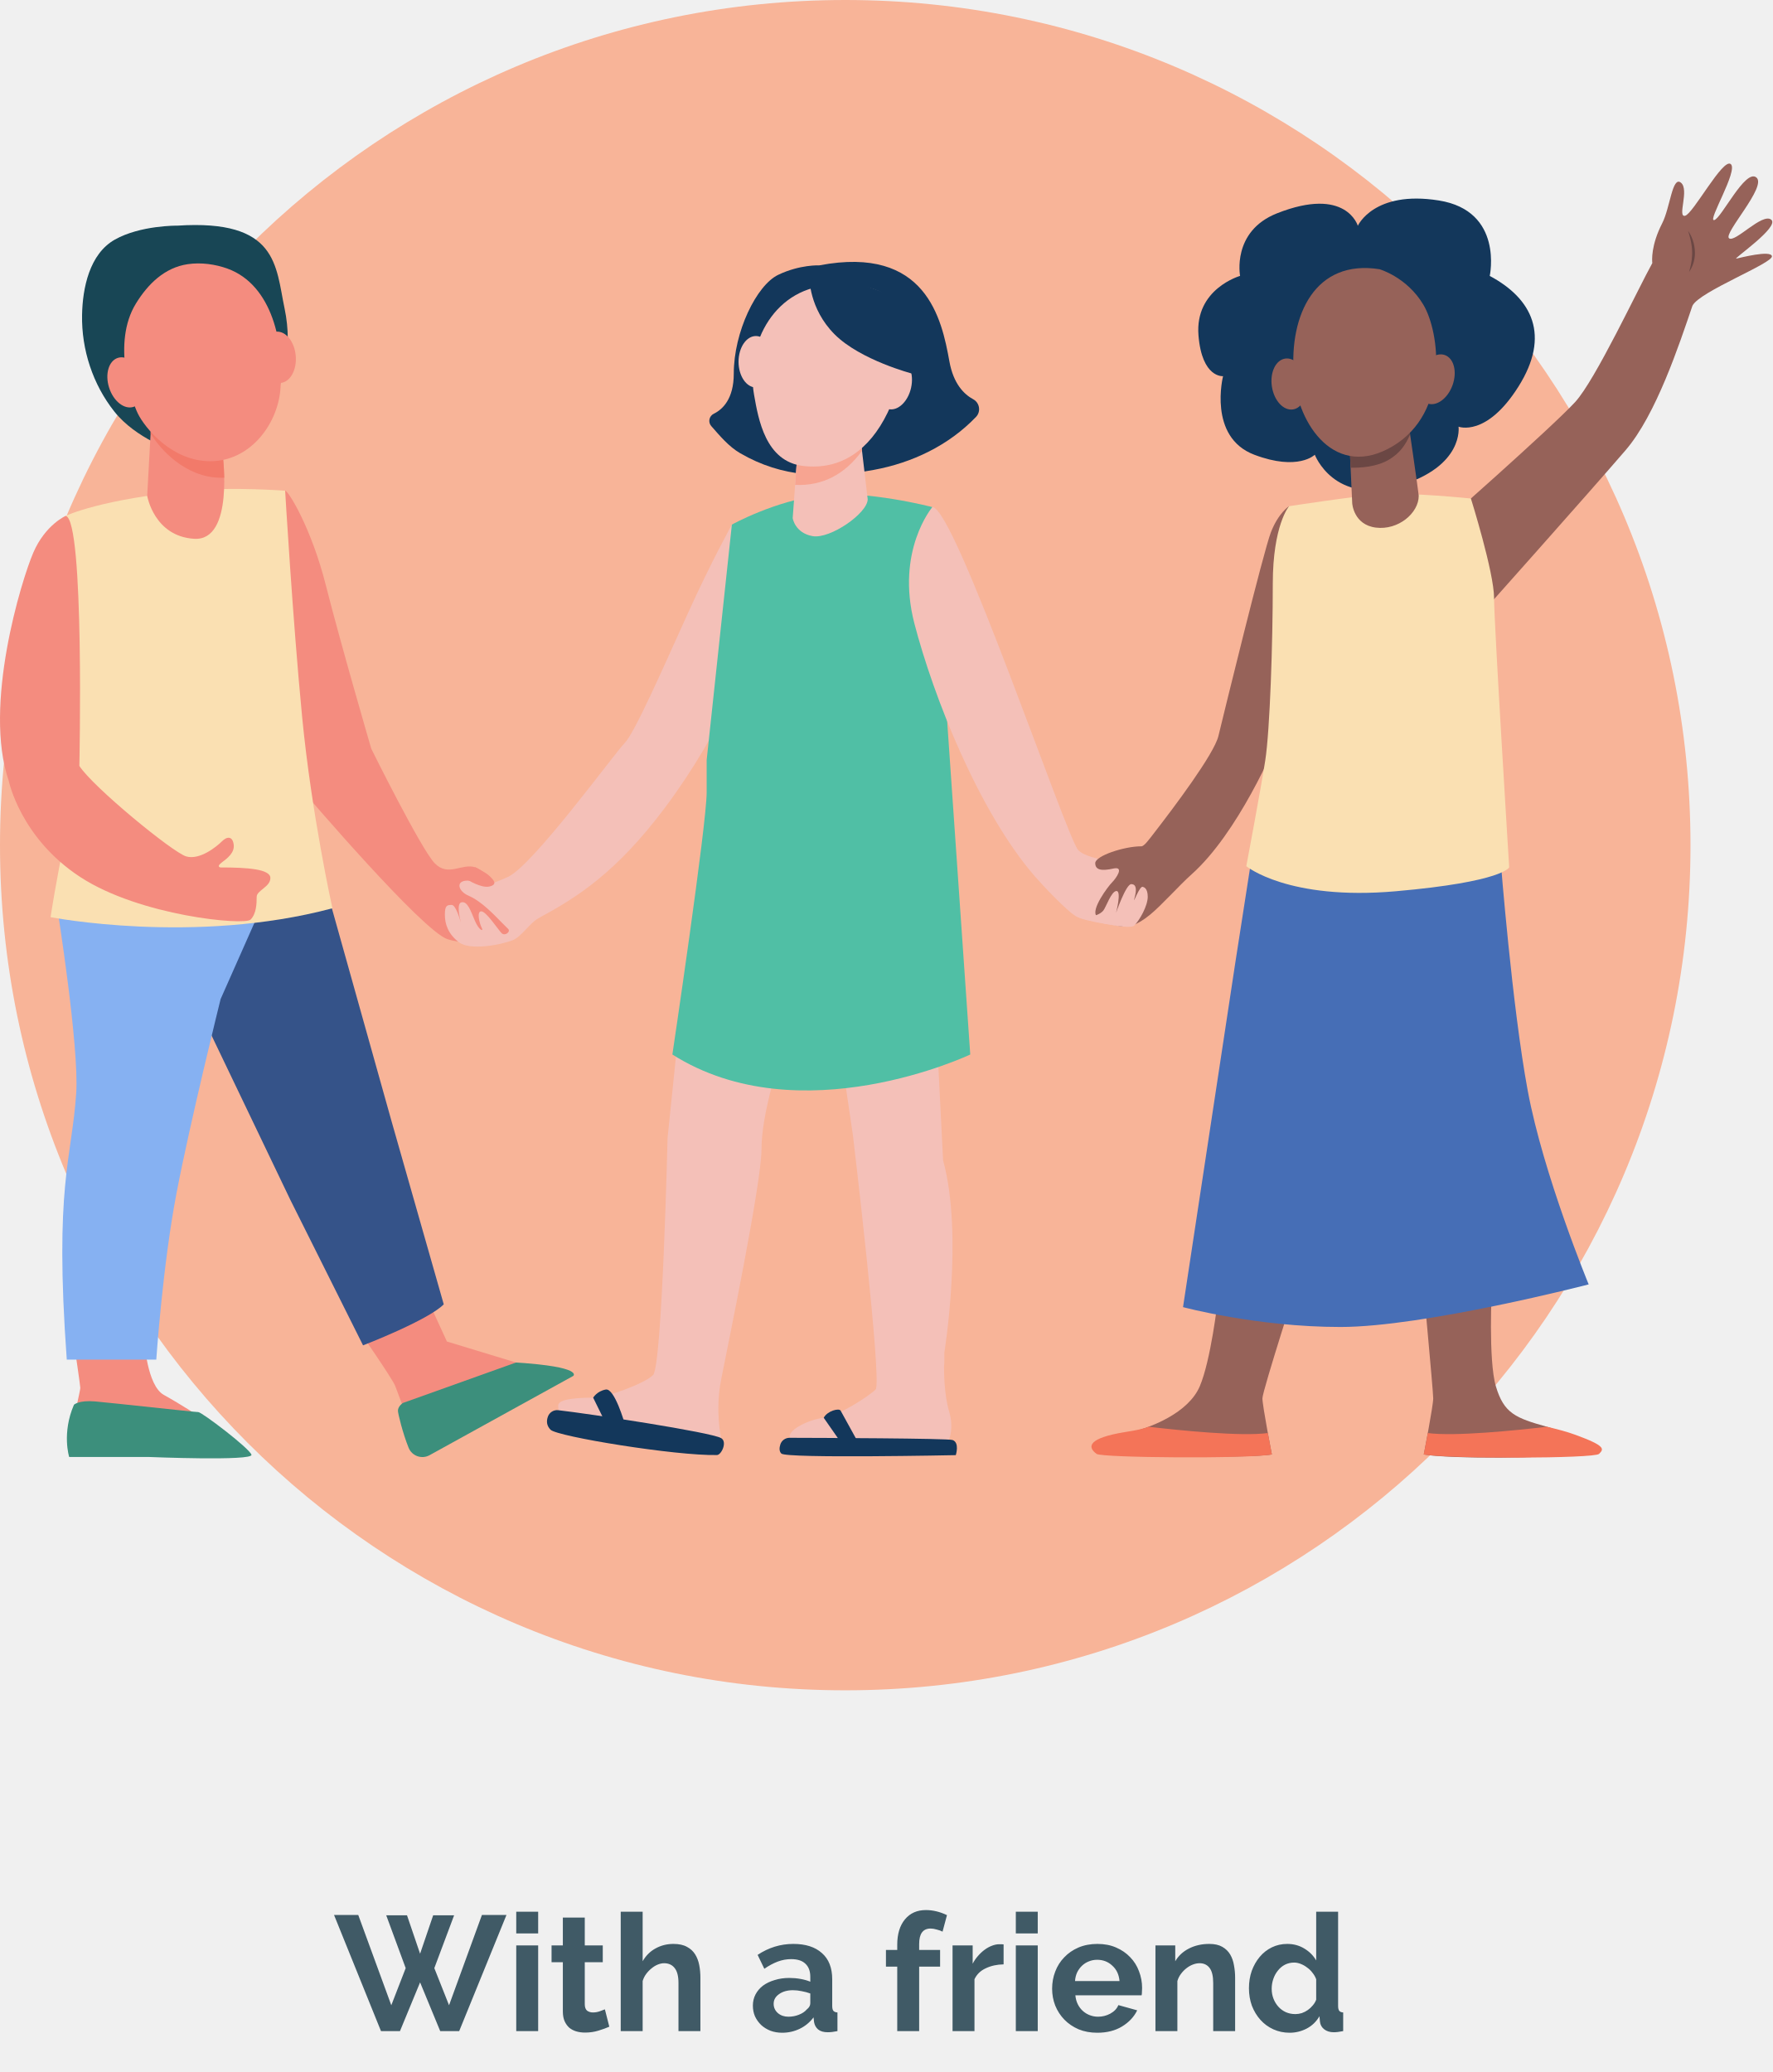
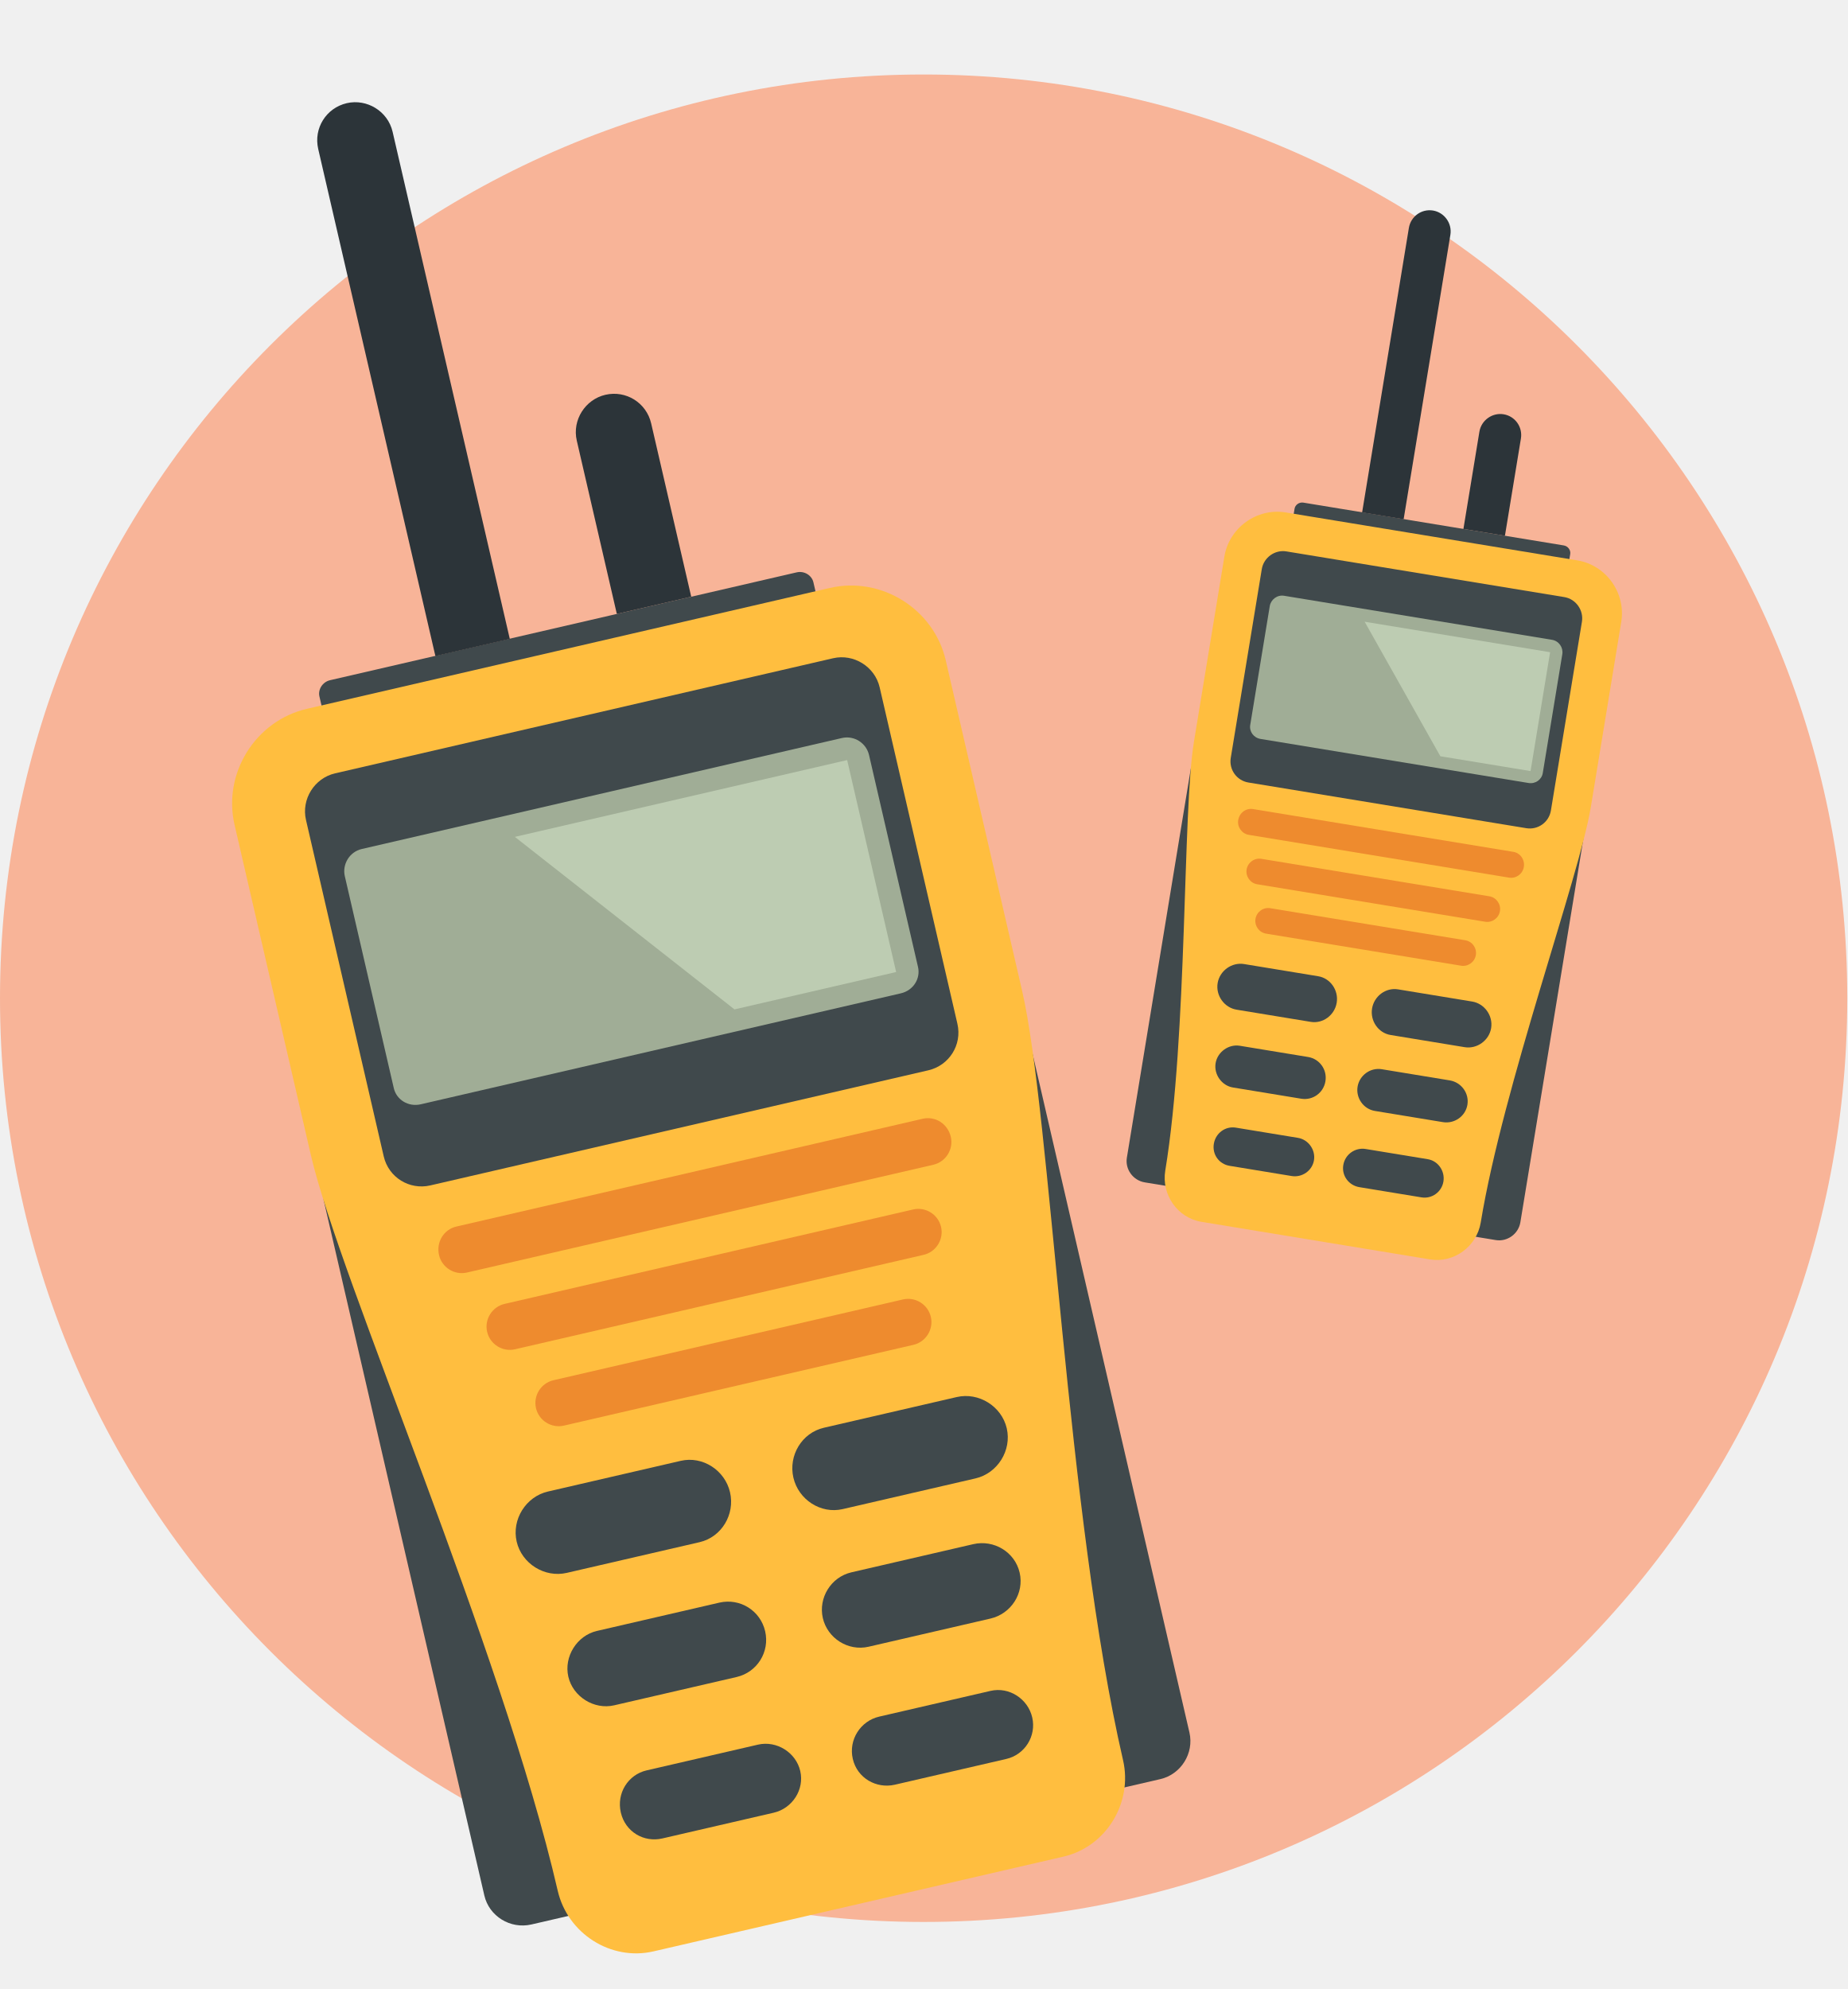
- <svg xmlns="http://www.w3.org/2000/svg" width="260" height="304" viewBox="0 0 260 304" fill="none">
-   <circle cx="124" cy="124" r="124" fill="#F8B498" />
-   <path d="M56.66 281.008H59.708L61.628 286.648L63.548 281.008H66.62L63.716 288.76L65.876 294.208L70.7 280.96H74.3L67.364 298H64.58L61.628 290.848L58.676 298H55.892L49.004 280.96H52.556L57.404 294.208L59.516 288.76L56.66 281.008ZM75.734 298V285.424H78.95V298H75.734ZM75.734 283.672V280.48H78.95V283.672H75.734ZM89.387 297.352C88.955 297.544 88.427 297.736 87.803 297.928C87.179 298.12 86.523 298.216 85.835 298.216C85.387 298.216 84.963 298.16 84.563 298.048C84.179 297.936 83.835 297.76 83.531 297.52C83.243 297.264 83.011 296.944 82.835 296.56C82.659 296.16 82.571 295.68 82.571 295.12V287.896H80.915V285.424H82.571V281.344H85.787V285.424H88.427V287.896H85.787V294.04C85.787 294.488 85.899 294.808 86.123 295C86.363 295.176 86.651 295.264 86.987 295.264C87.323 295.264 87.651 295.208 87.971 295.096C88.291 294.984 88.547 294.888 88.739 294.808L89.387 297.352ZM102.75 298H99.534V290.944C99.534 289.952 99.35 289.224 98.982 288.76C98.614 288.28 98.094 288.04 97.422 288.04C97.134 288.04 96.83 288.104 96.51 288.232C96.19 288.36 95.886 288.544 95.598 288.784C95.31 289.008 95.046 289.28 94.806 289.6C94.566 289.92 94.39 290.272 94.278 290.656V298H91.062V280.48H94.278V287.752C94.742 286.936 95.366 286.312 96.15 285.88C96.95 285.432 97.83 285.208 98.79 285.208C99.606 285.208 100.27 285.352 100.782 285.64C101.294 285.912 101.694 286.28 101.982 286.744C102.27 287.208 102.47 287.736 102.582 288.328C102.694 288.92 102.75 289.528 102.75 290.152V298ZM114.744 298.24C114.136 298.24 113.568 298.144 113.04 297.952C112.512 297.744 112.056 297.464 111.672 297.112C111.288 296.744 110.984 296.32 110.76 295.84C110.552 295.36 110.448 294.832 110.448 294.256C110.448 293.664 110.576 293.12 110.832 292.624C111.104 292.112 111.472 291.68 111.936 291.328C112.416 290.976 112.984 290.704 113.64 290.512C114.296 290.304 115.016 290.2 115.8 290.2C116.36 290.2 116.904 290.248 117.432 290.344C117.976 290.44 118.456 290.576 118.872 290.752V290.032C118.872 289.2 118.632 288.56 118.152 288.112C117.688 287.664 116.992 287.44 116.064 287.44C115.392 287.44 114.736 287.56 114.096 287.8C113.456 288.04 112.8 288.392 112.128 288.856L111.144 286.816C112.76 285.744 114.504 285.208 116.376 285.208C118.184 285.208 119.584 285.656 120.576 286.552C121.584 287.432 122.088 288.712 122.088 290.392V294.304C122.088 294.64 122.144 294.88 122.256 295.024C122.384 295.168 122.584 295.248 122.856 295.264V298C122.312 298.112 121.84 298.168 121.44 298.168C120.832 298.168 120.36 298.032 120.024 297.76C119.704 297.488 119.504 297.128 119.424 296.68L119.352 295.984C118.792 296.72 118.112 297.28 117.312 297.664C116.512 298.048 115.656 298.24 114.744 298.24ZM115.656 295.888C116.2 295.888 116.712 295.792 117.192 295.6C117.688 295.408 118.072 295.152 118.344 294.832C118.696 294.56 118.872 294.256 118.872 293.92V292.48C118.488 292.336 118.072 292.224 117.624 292.144C117.176 292.048 116.744 292 116.328 292C115.496 292 114.816 292.192 114.288 292.576C113.76 292.944 113.496 293.416 113.496 293.992C113.496 294.536 113.704 294.992 114.12 295.36C114.536 295.712 115.048 295.888 115.656 295.888ZM131.627 298V288.544H129.971V286.096H131.627V285.328C131.627 283.76 132.003 282.52 132.755 281.608C133.507 280.696 134.531 280.24 135.827 280.24C136.851 280.24 137.883 280.488 138.923 280.984L138.275 283.408C138.035 283.28 137.747 283.176 137.411 283.096C137.091 283 136.795 282.952 136.523 282.952C135.403 282.952 134.843 283.704 134.843 285.208V286.096H137.915V288.544H134.843V298H131.627ZM147.229 288.208C146.253 288.224 145.381 288.416 144.613 288.784C143.845 289.136 143.293 289.672 142.957 290.392V298H139.741V285.424H142.693V288.112C142.917 287.68 143.181 287.296 143.485 286.96C143.789 286.608 144.117 286.304 144.469 286.048C144.821 285.792 145.173 285.6 145.525 285.472C145.893 285.328 146.245 285.256 146.581 285.256C146.757 285.256 146.885 285.256 146.965 285.256C147.061 285.256 147.149 285.264 147.229 285.28V288.208ZM149.023 298V285.424H152.239V298H149.023ZM149.023 283.672V280.48H152.239V283.672H149.023ZM160.972 298.24C159.964 298.24 159.052 298.072 158.236 297.736C157.42 297.384 156.724 296.912 156.148 296.32C155.572 295.728 155.124 295.04 154.804 294.256C154.5 293.472 154.348 292.648 154.348 291.784C154.348 290.888 154.5 290.048 154.804 289.264C155.108 288.464 155.548 287.768 156.124 287.176C156.7 286.568 157.396 286.088 158.212 285.736C159.044 285.384 159.972 285.208 160.996 285.208C162.02 285.208 162.932 285.384 163.732 285.736C164.548 286.088 165.236 286.56 165.796 287.152C166.372 287.744 166.804 288.432 167.092 289.216C167.396 290 167.548 290.816 167.548 291.664C167.548 291.872 167.54 292.072 167.524 292.264C167.524 292.456 167.508 292.616 167.476 292.744H157.756C157.804 293.24 157.924 293.68 158.116 294.064C158.308 294.448 158.556 294.776 158.86 295.048C159.164 295.32 159.508 295.528 159.892 295.672C160.276 295.816 160.676 295.888 161.092 295.888C161.732 295.888 162.332 295.736 162.892 295.432C163.468 295.112 163.86 294.696 164.068 294.184L166.828 294.952C166.364 295.912 165.62 296.704 164.596 297.328C163.588 297.936 162.38 298.24 160.972 298.24ZM164.236 290.656C164.156 289.712 163.804 288.96 163.18 288.4C162.572 287.824 161.828 287.536 160.948 287.536C160.516 287.536 160.108 287.616 159.724 287.776C159.356 287.92 159.028 288.128 158.74 288.4C158.452 288.672 158.212 289 158.02 289.384C157.844 289.768 157.74 290.192 157.708 290.656H164.236ZM181.195 298H177.979V290.944C177.979 289.936 177.803 289.2 177.451 288.736C177.099 288.272 176.611 288.04 175.987 288.04C175.667 288.04 175.339 288.104 175.003 288.232C174.667 288.36 174.347 288.544 174.043 288.784C173.755 289.008 173.491 289.28 173.251 289.6C173.011 289.92 172.835 290.272 172.723 290.656V298H169.507V285.424H172.411V287.752C172.875 286.952 173.547 286.328 174.427 285.88C175.307 285.432 176.299 285.208 177.403 285.208C178.187 285.208 178.827 285.352 179.323 285.64C179.819 285.928 180.203 286.304 180.475 286.768C180.747 287.232 180.931 287.76 181.027 288.352C181.139 288.944 181.195 289.544 181.195 290.152V298ZM189.199 298.24C188.335 298.24 187.535 298.072 186.799 297.736C186.063 297.4 185.431 296.936 184.903 296.344C184.375 295.752 183.959 295.064 183.655 294.28C183.367 293.48 183.223 292.624 183.223 291.712C183.223 290.8 183.359 289.952 183.631 289.168C183.919 288.384 184.311 287.696 184.807 287.104C185.303 286.512 185.895 286.048 186.583 285.712C187.271 285.376 188.023 285.208 188.839 285.208C189.767 285.208 190.599 285.432 191.335 285.88C192.087 286.328 192.671 286.912 193.087 287.632V280.48H196.303V294.304C196.303 294.64 196.359 294.88 196.471 295.024C196.583 295.168 196.775 295.248 197.047 295.264V298C196.487 298.112 196.031 298.168 195.679 298.168C195.103 298.168 194.631 298.024 194.263 297.736C193.895 297.448 193.687 297.072 193.639 296.608L193.567 295.816C193.103 296.616 192.471 297.224 191.671 297.64C190.887 298.04 190.063 298.24 189.199 298.24ZM190.039 295.504C190.343 295.504 190.655 295.456 190.975 295.36C191.295 295.248 191.591 295.096 191.863 294.904C192.135 294.712 192.375 294.488 192.583 294.232C192.807 293.976 192.975 293.696 193.087 293.392V290.392C192.959 290.04 192.775 289.72 192.535 289.432C192.311 289.128 192.047 288.872 191.743 288.664C191.455 288.44 191.143 288.264 190.807 288.136C190.487 288.008 190.167 287.944 189.847 287.944C189.367 287.944 188.919 288.048 188.503 288.256C188.103 288.464 187.759 288.752 187.471 289.12C187.183 289.472 186.959 289.88 186.799 290.344C186.639 290.808 186.559 291.288 186.559 291.784C186.559 292.312 186.647 292.8 186.823 293.248C186.999 293.696 187.239 294.088 187.543 294.424C187.847 294.76 188.207 295.024 188.623 295.216C189.055 295.408 189.527 295.504 190.039 295.504Z" fill="#405A66" />
-   <g clip-path="url(#clip0_59_70)">
-     <path d="M41.831 71.996C42.281 71.966 45.679 77.457 47.806 85.878C49.933 94.299 54.465 109.848 54.465 109.848C54.465 109.848 61.819 124.702 63.806 126.69C65.794 128.679 67.722 126.623 69.726 127.246C70.345 127.439 72.252 129.097 72.252 129.097C72.252 129.097 75.69 136.547 75.183 137.057C74.674 137.567 69.356 139 65.657 137.798C61.959 136.595 44.754 116.42 44.754 116.42C44.754 116.42 30.733 72.745 41.831 71.999V71.996Z" fill="#F48C7F" />
-     <path d="M109.032 78.697L107.367 76.969C107.367 76.969 104.315 82.451 100.801 90.226C97.288 98 93.077 107.578 91.645 109.011C90.21 110.444 78.142 127.055 74.489 128.673C70.836 130.294 71.965 129.583 69.031 129.232C66.829 128.969 67.068 130.563 68.503 131.303C68.889 131.502 69.329 131.636 70.208 132.259C71.954 133.498 73.448 135.259 74.542 136.284C74.966 136.681 74.081 137.406 73.585 136.909C73.073 136.397 71.332 133.708 70.605 133.708C69.879 133.708 70.361 135.546 70.675 136.136C70.986 136.727 70.294 136.552 69.669 135.095C69.044 133.638 68.594 132.181 67.693 132.387C66.966 132.556 67.411 134.569 67.609 135.347C67.4 134.609 66.824 132.771 66.269 132.771C65.574 132.771 65.263 132.841 65.263 134.212C65.263 135.584 65.748 137.052 67.344 138.262C68.94 139.469 73.405 138.664 75.242 137.932C76.498 137.433 77.745 135.393 79 134.717C84.611 131.687 90.377 128.072 97.519 118.545C106.259 106.885 109.668 96.473 109.668 96.473L109.032 78.697Z" fill="#F4C0B8" />
-     <path d="M105.795 210.995C105.795 210.995 104.87 207.109 105.795 202.389C106.721 197.668 111.714 173.607 111.714 168.61C111.714 163.614 114.12 156.301 114.12 156.301L99.415 152.6L97.934 166.944C97.934 166.944 97.149 200.398 95.808 201.739C94.467 203.081 88.797 205.064 87.022 205.064C85.034 205.064 81.888 205.199 81.888 206.199C81.888 207.2 82.165 207.85 82.165 207.85L105.795 210.995Z" fill="#F4C0B8" />
-     <path d="M123.306 154.192L125.127 166.574C125.127 166.574 129.456 202.864 128.455 203.862C127.455 204.86 122.922 207.785 120.841 208.016C118.76 208.247 115.831 209.653 115.831 210.764C115.831 213.008 139.231 211.186 139.231 211.186C139.231 211.186 139.972 209.514 139.231 207.061C138.491 204.608 138.491 201.138 138.491 200.583C138.491 200.027 138.537 200.491 138.537 199.611V198.455C138.537 198.455 141.358 181.148 138.352 170.229L137.287 149.036L123.306 154.192Z" fill="#F4C0B8" />
-     <path d="M26.002 33.105C26.002 33.105 20.592 33.041 16.845 35.156C13.112 37.262 12.109 42.289 12.039 46.22C11.948 51.295 13.614 56.402 16.776 60.384C19.943 64.372 25.516 66.165 25.516 66.165L41.2 56.16C41.2 56.16 43.067 51.501 41.747 45.254C40.431 39.007 40.776 32.137 26.002 33.108V33.105Z" fill="#184655" />
-     <path d="M52.43 194.88C52.43 194.88 57.608 202.33 57.979 203.347C58.349 204.364 60.891 211.121 60.891 211.121L80.775 201.45L65.561 196.823L62.508 190.16L52.427 194.88H52.43Z" fill="#F48C7F" />
-     <path d="M26.348 142.142L42.579 176.012L53.261 197.389C53.261 197.389 62.742 193.734 65.099 191.373L57.423 164.443L48.683 133.257L30.309 131.585L26.348 142.14V142.142Z" fill="#355389" />
-     <path d="M11.042 198.318C11.042 198.318 11.782 203.315 11.782 203.639C11.782 203.964 10.671 208.776 10.486 210.072C10.301 211.368 10.486 212.385 10.486 212.385L29.33 207.874C29.33 207.874 26.533 206.047 24.036 204.659C21.539 203.272 21.169 196.654 21.169 196.654L11.042 198.32V198.318Z" fill="#F48C7F" />
-     <path d="M8.405 133.26C8.405 133.26 11.634 153.577 11.181 160.375C10.529 170.135 7.944 173.886 9.795 199.482H22.928C22.928 199.482 23.853 185.732 25.889 175.089C27.925 164.446 32.363 146.586 32.363 146.586L39.669 130.109L8.408 133.26H8.405Z" fill="#86B1F2" />
-     <path d="M16.006 56.879C16.639 58.865 18.24 60.126 19.581 59.697C20.922 59.268 21.496 57.311 20.863 55.325C20.23 53.34 18.629 52.078 17.288 52.508C15.947 52.937 15.373 54.893 16.006 56.879Z" fill="#F48C7F" />
-     <path d="M38.306 52.639C38.483 54.716 39.763 56.302 41.165 56.184C42.568 56.066 43.563 54.284 43.386 52.207C43.209 50.13 41.93 48.544 40.527 48.662C39.124 48.78 38.129 50.562 38.306 52.639Z" fill="#F48C7F" />
-     <path d="M231.07 58.994C234.039 55.779 240.285 42.401 242.398 38.599C242.353 38.218 242.184 36.004 243.847 32.759C245.021 30.467 245.319 25.782 246.593 26.799C247.867 27.816 246.027 31.903 247.196 31.659C248.363 31.415 252.745 23.149 253.901 24.07C255.054 24.99 250.428 32.507 251.474 32.29C252.517 32.072 256.025 24.73 257.656 26.032C259.287 27.333 252.78 34.259 253.654 34.96C254.531 35.657 258.525 31.179 259.839 32.228C261.153 33.277 254.11 38.07 254.725 37.941C255.339 37.812 259.726 36.675 259.944 37.576C260.188 38.596 249.302 42.766 248.285 44.859C246.354 50.522 242.967 60.832 238.488 66.041C233.009 72.415 217.247 90.089 217.247 90.089L210.698 77.661C210.698 77.661 227.554 62.805 231.072 58.994H231.07Z" fill="#966259" />
-     <path d="M247.636 33.868C248.044 34.407 248.299 35.038 248.473 35.692C248.473 35.805 249.173 37.885 247.792 39.906C248.191 38.427 248.631 36.787 247.639 33.868H247.636Z" fill="#6B4744" />
-     <path d="M9.644 75.683C9.644 75.683 11.17 115.076 9.644 122.434C8.118 129.79 7.418 134.564 7.418 134.564C7.418 134.564 28.512 138.675 48.766 133.26C48.766 133.26 45.714 119.517 44.327 105.219C42.941 90.921 41.831 71.996 41.831 71.996C41.831 71.996 34.152 71.424 28.236 71.966C14.788 73.201 9.647 75.683 9.647 75.683H9.644Z" fill="#FAE0B2" />
-     <path d="M22.185 61.978L21.593 72.755C21.593 72.755 22.604 78.705 28.498 79.051C34.394 79.397 32.661 66.696 32.661 66.696L32.315 61.975H22.188L22.185 61.978Z" fill="#F48C7F" />
-     <path d="M32.471 70.099C32.613 70.099 32.755 70.096 32.894 70.088C32.862 68.164 32.661 66.696 32.661 66.696L32.315 61.975H22.188L22.099 63.594C23.371 65.757 27.109 70.096 32.473 70.096L32.471 70.099Z" fill="#F27A6A" />
-     <path d="M10.846 206.103C10.846 206.103 11.54 205.408 13.968 205.617C16.395 205.826 28.568 207.179 29.088 207.179C29.609 207.179 36.574 212.471 36.888 213.432C37.199 214.392 21.842 213.765 21.842 213.765H10.149C10.149 213.765 9.044 210.268 10.848 206.106L10.846 206.103Z" fill="#3C8F7C" />
-     <path d="M59.089 205.848C59.089 205.848 58.378 206.328 58.378 206.975C58.378 207.404 59.102 210.33 59.942 212.409C60.43 213.622 61.87 214.135 63.015 213.504L84.106 201.868C84.106 201.868 85.643 200.537 75.696 199.906L59.089 205.848Z" fill="#3C8F7C" />
-     <path d="M9.644 75.683C9.644 75.683 6.649 76.996 4.892 81.067C3.135 85.138 -2.508 103.555 1.285 114.568C1.285 114.568 2.993 122.941 11.779 128.679C20.565 134.416 35.887 135.796 36.754 134.929C37.62 134.062 37.655 132.556 37.655 131.59C37.655 130.624 39.666 130.139 39.666 128.821C39.666 127.503 36.268 127.27 32.361 127.27C32.361 127.27 31.666 127.2 32.522 126.553C33.377 125.907 34.463 125.096 34.278 123.87C34.093 122.643 33.297 122.702 32.543 123.454C31.792 124.205 29.306 126.231 27.319 125.652C25.331 125.072 13.584 115.424 11.642 112.371C11.642 112.371 12.418 76.341 9.644 75.686V75.683Z" fill="#F48C7F" />
-     <path d="M107.367 76.969C107.367 76.969 113.696 73.453 120.417 72.664C127.138 71.875 136.777 74.4 136.777 74.4L142.337 154.715C142.337 154.715 117.368 166.582 98.64 154.715C98.64 154.715 103.669 120.993 103.669 116.251V111.509L107.367 76.969Z" fill="#50BFA5" />
-     <path d="M81.896 206.9C81.231 206.825 80.601 207.217 80.376 207.85C80.115 208.577 80.231 209.227 80.775 209.774C81.77 210.77 99.123 213.612 105.181 213.48C105.825 213.467 106.742 211.553 105.793 210.998C104.312 210.131 86.472 207.421 81.894 206.903L81.896 206.9Z" fill="#13375B" />
-     <path d="M87.019 205.064L88.454 207.987L91.645 208.867C91.645 208.867 90.165 203.639 88.869 203.87C87.574 204.101 87.019 205.064 87.019 205.064Z" fill="#13375B" />
-     <path d="M115.826 210.952C115.217 210.952 114.67 211.336 114.482 211.916C114.329 212.382 114.278 212.917 114.627 213.265C115.367 214.006 140.216 213.496 140.216 213.496C140.216 213.496 140.816 211.647 139.736 211.274C139.019 211.027 120.149 210.963 115.826 210.952Z" fill="#13375B" />
-     <path d="M123.317 206.967C123.094 206.562 121.38 206.991 120.841 208.014L123.046 211.18L125.636 211.172L123.319 206.964L123.317 206.967Z" fill="#13375B" />
-     <path d="M178.632 190.914C178.632 190.914 177.632 199.614 176.004 203.406C174.378 207.2 169.012 209.597 164.297 210.525C159.579 211.457 161.151 212.2 161.843 212.89C162.535 213.582 182.979 214.049 186.587 213.394C186.587 213.394 185.2 206.272 185.2 205.161C185.2 204.05 190.843 186.561 190.843 186.561L178.635 190.911L178.632 190.914Z" fill="#966259" />
-     <path d="M186.587 213.397C186.587 213.397 186.305 211.948 185.994 210.254C182.049 210.783 173.027 209.86 168.505 209.331C167.121 209.855 165.439 210.013 164.056 210.284C159.338 211.215 159.692 212.452 160.875 213.314C161.666 213.888 182.979 214.052 186.587 213.397Z" fill="#F47458" />
-     <path d="M218.859 188.877C218.859 188.877 218.306 199.568 219.451 203.409C220.632 207.364 222.318 208.046 226.95 209.334C231.499 210.601 229.772 212.624 229.08 213.316C228.388 214.009 212.476 214.054 208.868 213.4C208.868 213.4 210.255 206.277 210.255 205.166C210.255 204.055 208.571 186.081 208.571 186.081L218.859 188.88V188.877Z" fill="#966259" />
-     <path d="M208.868 213.397C208.868 213.397 209.15 211.948 209.461 210.254C213.406 210.783 222.428 209.86 226.95 209.331C228.514 209.71 229.78 210.024 231.158 210.528C235.675 212.179 235.272 212.624 234.58 213.314C233.888 214.006 212.476 214.052 208.868 213.397Z" fill="#F47458" />
-     <path d="M136.777 74.4C136.777 74.4 131.368 80.785 134.141 91.473C136.917 102.162 143.622 119.19 151.898 128.668C153.239 130.203 156.337 133.442 157.726 134.368C159.113 135.294 164.986 135.94 164.986 135.94C164.986 135.94 167.577 127.981 166.837 127.24C166.097 126.5 159.877 126.43 158.19 124.742C156.503 123.054 140.108 74.398 136.78 74.398L136.777 74.4Z" fill="#F4C0B8" />
-     <path d="M189.11 74.264C189.11 74.264 187.552 75.235 186.442 78.104C185.332 80.972 179.573 104.572 178.742 107.996C178.098 110.64 172.26 118.403 169.363 122.144C168.508 123.247 167.851 124.168 167.437 124.168C164.895 124.168 160.674 125.579 160.674 126.634C160.674 127.688 161.671 127.801 163.334 127.431C165 127.06 163.739 128.864 163.136 129.468C162.535 130.069 159.974 133.498 160.88 134.408C161.787 135.318 163.967 135.946 164.983 135.946C165.536 135.946 166.657 135.884 168.706 134.212C170.431 132.803 172.965 129.924 174.826 128.265C181.515 122.297 187.018 109.757 188.035 106.888C189.051 104.019 189.108 74.266 189.108 74.266L189.11 74.264Z" fill="#966259" />
-     <path d="M167.682 130.136C167.682 130.136 168.376 130.206 168.376 131.558C168.376 132.911 167.196 134.993 166.4 135.793C165.603 136.59 158.297 134.65 158.297 134.65C158.297 134.65 160.955 134.717 161.862 133.59C162.267 133.085 163.036 130.726 163.798 130.726C164.56 130.726 163.728 133.92 163.728 133.92C163.728 133.92 165.185 129.72 165.949 129.72C166.713 129.72 166.78 130.482 166.434 131.768C166.088 133.05 167.212 129.766 167.684 130.136H167.682Z" fill="#F4C0B8" />
-     <path d="M173.55 191.778C173.55 191.778 184.371 194.692 196.647 194.692C208.922 194.692 233.062 188.445 233.062 188.445C233.062 188.445 226.403 172.343 224.115 159.988C221.825 147.633 220.162 126.398 220.162 126.398H183.532L181.244 141.101L173.552 191.778H173.55Z" fill="#466EB6" />
-     <path d="M189.11 74.264C189.11 74.264 186.721 77.041 186.721 85.647C186.721 94.254 186.305 107.164 185.61 111.606C184.916 116.047 182.835 127.085 182.835 127.085C182.835 127.085 188.939 132.151 204.754 130.764C220.57 129.376 221.401 127.248 221.401 127.248C221.401 127.248 219.181 91.481 219.181 87.733C219.181 83.984 215.785 73.142 215.785 73.142C215.785 73.142 206.648 72.2 202.485 72.519C198.323 72.839 189.108 74.269 189.108 74.269L189.11 74.264Z" fill="#FAE0B2" />
-     <path d="M181.923 40.48C181.923 40.48 175.266 42.369 175.819 49.204C176.328 55.508 179.426 55.189 179.426 55.189C179.426 55.189 177.16 64.125 184.004 66.717C190.457 69.159 192.884 66.717 192.884 66.717C192.884 66.717 195.684 74.138 205.256 71.274C214.828 68.408 213.97 62.601 213.97 62.601C213.97 62.601 218.049 64.206 222.764 56.71C227.481 49.215 224.789 43.816 218.548 40.483C218.548 40.483 220.626 30.94 211.081 29.413C201.536 27.886 199.195 33.127 199.195 33.127C199.195 33.127 197.497 27.277 187.332 31.302C180.673 33.94 181.923 40.483 181.923 40.483V40.48Z" fill="#13375B" />
-     <path d="M208.294 54.786C207.592 56.748 208.096 58.723 209.421 59.198C210.746 59.673 212.39 58.468 213.093 56.506C213.795 54.545 213.291 52.569 211.966 52.094C210.641 51.62 208.997 52.824 208.294 54.786Z" fill="#966259" />
-     <path d="M186.592 56.734C186.914 58.793 188.3 60.288 189.692 60.07C191.084 59.853 191.951 58.006 191.629 55.948C191.307 53.89 189.92 52.395 188.528 52.612C187.136 52.83 186.27 54.676 186.592 56.734Z" fill="#966259" />
-     <path d="M198.004 65.749L198.374 73.845C198.374 73.845 198.559 76.993 201.842 77.409C205.124 77.825 208.131 75.283 208.131 72.737C208.131 72.412 206.514 61.307 206.514 61.307L198.004 65.749Z" fill="#966259" />
-     <path d="M206.514 61.307L198.004 65.749L198.135 68.628C199.675 68.639 201.957 68.515 203.783 67.426C205.32 66.508 206.176 65.343 206.865 63.739C206.658 62.319 206.511 61.307 206.511 61.307H206.514Z" fill="#6B4744" />
-     <path d="M68.503 129.02C68.503 129.02 70.576 130.361 71.807 130.066C73.038 129.771 72.432 129.14 71.852 128.563C71.273 127.986 69.726 127.243 69.726 127.243L68.503 129.02Z" fill="#F48C7F" />
-     <path d="M27.536 38.76C24.175 39.256 21.718 41.636 19.935 44.543C16.398 50.304 19.275 58.785 20.246 60.728C21.217 62.67 25.101 67.667 30.859 67.667C36.617 67.667 40.64 62.391 41.125 57.258C41.774 50.382 39.934 41.811 33.396 39.42C31.612 38.768 29.502 38.47 27.538 38.76H27.536Z" fill="#F48C7F" />
-     <path d="M120.2 38.934C120.2 38.934 117.357 38.795 114.166 40.322C110.974 41.849 107.646 48.713 107.646 54.821C107.646 58.538 106.002 60.073 104.714 60.703C104.023 61.042 103.837 61.941 104.347 62.517C105.605 63.948 106.914 65.52 108.566 66.481C114.825 70.126 121.128 70.236 128.163 68.945C133.822 67.906 139.162 65.357 143.176 61.178C143.933 60.392 143.726 59.093 142.766 58.575C141.439 57.861 139.87 56.324 139.277 53.02C138.167 46.843 135.879 35.947 120.2 38.931V38.934Z" fill="#13375B" />
-     <path d="M128.68 55.787C128.227 57.821 128.975 59.718 130.351 60.025C131.724 60.33 133.205 58.93 133.658 56.895C134.111 54.861 133.363 52.964 131.987 52.658C130.614 52.352 129.134 53.753 128.68 55.79V55.787Z" fill="#F4C0B8" />
-     <path d="M108.346 53.074C108.346 55.159 109.488 56.847 110.894 56.847C112.302 56.847 113.442 55.157 113.442 53.074C113.442 50.992 112.302 49.301 110.894 49.301C109.486 49.301 108.346 50.992 108.346 53.074Z" fill="#F4C0B8" />
-     <path d="M116.984 66.489L116.29 76.021C116.29 76.021 116.614 78.195 119.202 78.659C121.793 79.121 127.294 75.281 127.294 73.246L125.999 62.233L116.982 66.489H116.984Z" fill="#F4C0B8" />
-     <path d="M116.647 71.14C120.737 71.344 124.027 69.5 126.462 66.138L126.004 62.23L116.987 66.487L116.649 71.137L116.647 71.14Z" fill="#F7A491" />
-     <path d="M110.628 57.953C111.253 61.492 112.294 67.721 117.843 68.365C123.392 69.007 127.554 66.006 130.19 60.591C132.827 55.178 132.202 48.029 130.746 44.489C129.587 41.677 124.593 41.811 122.136 41.854C113.911 41.993 109.247 50.117 110.628 57.955V57.953Z" fill="#F4C0B8" />
-     <path d="M118.744 40.716C118.744 40.716 118.658 45.267 122.442 49.057C126.229 52.846 133.841 54.824 133.841 54.824L134.744 56.962C134.744 56.962 135.946 50.157 133.079 45.622C130.212 41.086 118.744 40.716 118.744 40.716Z" fill="#13375B" />
-     <path d="M202.378 39.5C202.378 39.5 206.406 40.652 208.817 44.72C211.229 48.788 212.685 60.473 204.331 65.459C195.976 70.448 190.39 62.437 189.805 54.987C189.113 46.177 192.956 38.003 202.378 39.5Z" fill="#966259" />
+ <svg xmlns="http://www.w3.org/2000/svg" width="248" height="267" viewBox="0 0 248 267" fill="none">
+   <circle cx="124" cy="134" r="124" fill="#F8B498" />
+   <g clip-path="url(#clip0_381_3)">
+     <path fill-rule="evenodd" clip-rule="evenodd" d="M43.91 97.934L110.227 82.608L109.2 78.163C108.984 77.23 107.971 76.597 106.956 76.832L44.315 91.308C43.3 91.543 42.667 92.556 42.883 93.489L43.91 97.934Z" fill="#40494C" />
+     <path fill-rule="evenodd" clip-rule="evenodd" d="M155.754 238.83L71.355 258.335C68.502 258.995 65.664 257.222 65.024 254.451L43.426 160.998L138.086 139.121L159.684 232.574C160.324 235.346 158.552 238.183 155.781 238.824L155.754 238.83Z" fill="#40494C" />
+     <path fill-rule="evenodd" clip-rule="evenodd" d="M41.214 95.147L111.399 78.926C118.314 77.328 125.373 81.737 126.971 88.652L137.219 132.992C141.061 149.619 143.219 203.603 150.771 236.282C152.097 242.016 148.487 247.908 142.78 249.227L87.74 261.948C82.006 263.273 76.204 259.556 74.879 253.821C67.32 221.115 45.578 171.686 41.735 155.059L31.488 110.719C29.89 103.805 34.299 96.745 41.214 95.147Z" fill="#FFBE3F" />
+     <path fill-rule="evenodd" clip-rule="evenodd" d="M44.98 103.814L111.846 88.361C114.617 87.721 117.454 89.493 118.095 92.264L128.532 137.427C129.192 140.28 127.401 143.036 124.629 143.676L57.764 159.129C54.992 159.77 52.174 158.08 51.515 155.226L41.077 110.064C40.437 107.292 42.209 104.455 44.98 103.814Z" fill="#40494C" />
+     <path fill-rule="evenodd" clip-rule="evenodd" d="M48.569 113.968L113.021 99.073C114.694 98.686 116.301 99.76 116.669 101.351L123.244 129.805C123.606 131.368 122.614 132.956 120.941 133.343L56.489 148.238C54.816 148.625 53.228 147.633 52.867 146.069L46.291 117.616C45.929 116.052 46.896 114.355 48.569 113.968Z" fill="#A0AD96" />
+     <path fill-rule="evenodd" clip-rule="evenodd" d="M69.119 112.341L113.733 102.03L120.309 130.483L98.605 135.499L69.119 112.341Z" fill="#BDCCB2" />
+     <path d="M121.218 174.437L74.299 185.281C72.626 185.667 71.571 187.356 71.958 189.03C72.344 190.704 74.033 191.759 75.707 191.372L122.626 180.529C124.299 180.142 125.354 178.453 124.967 176.779C124.58 175.105 122.891 174.05 121.218 174.437Z" fill="#EE8B2E" />
+     <path d="M123.878 150.18L61.265 164.65C59.591 165.037 58.536 166.726 58.942 168.482C59.329 170.155 61.018 171.21 62.692 170.823L125.305 156.353C126.978 155.966 128.033 154.277 127.646 152.604C127.241 150.848 125.552 149.793 123.878 150.18Z" fill="#EE8B2E" />
+     <path d="M122.615 162.351L67.74 175.033C66.066 175.42 65.011 177.109 65.398 178.782C65.785 180.456 67.474 181.511 69.148 181.124L123.996 168.448C125.669 168.061 126.724 166.372 126.337 164.699C125.951 163.025 124.262 161.97 122.588 162.357L122.615 162.351Z" fill="#EE8B2E" />
+     <path d="M98.883 225.122C101.655 224.481 103.363 221.745 102.723 218.974C102.083 216.203 99.347 214.494 96.575 215.134L80.14 218.933C77.451 219.554 75.679 222.392 76.3 225.08C76.922 227.769 79.759 229.542 82.448 228.92L98.883 225.122Z" fill="#40494C" />
+     <path d="M101.761 234.197L86.808 237.653C84.311 238.23 82.75 240.73 83.346 243.309C83.942 245.888 86.422 247.367 88.919 246.79L103.873 243.334C106.37 242.757 108.013 240.238 107.436 237.741C106.859 235.245 104.258 233.62 101.761 234.197Z" fill="#40494C" />
+     <path d="M93.919 207.019C96.883 206.335 98.693 203.286 98.008 200.323C97.323 197.359 94.332 195.421 91.396 196.099L73.561 200.221C70.598 200.906 68.678 203.979 69.363 206.943C70.048 209.906 73.122 211.826 76.085 211.141L93.919 207.019Z" fill="#40494C" />
+     <path d="M128.437 187.539L110.602 191.66C107.639 192.345 105.829 195.394 106.514 198.357C107.198 201.32 110.19 203.259 113.126 202.581L130.96 198.459C133.924 197.774 135.843 194.7 135.159 191.737C134.474 188.774 131.4 186.854 128.437 187.539Z" fill="#40494C" />
+     <path d="M130.659 207.286L114.306 211.065C111.535 211.706 109.845 214.524 110.467 217.213C111.088 219.902 113.843 221.693 116.615 221.053L132.967 217.274C135.739 216.633 137.53 213.878 136.889 211.107C136.249 208.336 133.43 206.646 130.659 207.286Z" fill="#40494C" />
+     <path d="M132.985 226.981L118.032 230.437C115.535 231.014 113.892 233.533 114.488 236.112C115.084 238.691 117.647 240.151 120.143 239.574L135.097 236.118C137.594 235.541 139.155 233.041 138.578 230.544C138.001 228.047 135.482 226.404 132.985 226.981Z" fill="#40494C" />
+     <path d="M46.559 13.849C43.788 14.489 42.079 17.226 42.72 19.997L58.452 88.07L68.439 85.762L52.707 17.689C52.066 14.917 49.248 13.227 46.559 13.849Z" fill="#2C3439" />
+     <path d="M81.273 52.997C78.584 53.618 76.793 56.373 77.433 59.145L82.81 82.412L92.798 80.104L87.42 56.836C86.78 54.065 84.044 52.356 81.273 52.997Z" fill="#2C3439" />
+   </g>
+   <g clip-path="url(#clip1_381_3)">
+     <path fill-rule="evenodd" clip-rule="evenodd" d="M173.386 70.781L210.395 76.865L210.804 74.372C210.89 73.849 210.507 73.311 209.94 73.218L174.984 67.472C174.417 67.379 173.882 67.765 173.796 68.289L173.386 70.781Z" fill="#40494C" />
+     <path fill-rule="evenodd" clip-rule="evenodd" d="M200.794 166.463L153.695 158.721C152.102 158.459 151.028 156.955 151.284 155.401L159.899 102.987L212.725 111.67L204.11 164.084C203.854 165.638 202.355 166.719 200.809 166.465L200.794 166.463Z" fill="#40494C" />
+     <path fill-rule="evenodd" clip-rule="evenodd" d="M172.597 68.787L211.765 75.225C215.623 75.859 218.295 79.602 217.657 83.48L213.57 108.348C212.037 117.673 201.803 145.782 198.79 164.11C198.261 167.327 195.185 169.587 192 169.063L161.285 164.014C158.085 163.488 155.909 160.365 156.438 157.149C159.453 138.805 158.752 108.915 160.285 99.589L164.373 74.721C165.01 70.843 168.739 68.153 172.597 68.787Z" fill="#FFBE3F" />
+     <path fill-rule="evenodd" clip-rule="evenodd" d="M172.697 74.019L210.011 80.152C211.558 80.406 212.632 81.911 212.376 83.465L208.213 108.795C207.95 110.395 206.458 111.43 204.912 111.176L167.597 105.042C166.051 104.788 164.969 103.33 165.232 101.73L169.396 76.4C169.651 74.846 171.15 73.765 172.697 74.019Z" fill="#40494C" />
+     <path fill-rule="evenodd" clip-rule="evenodd" d="M172.394 79.975L208.361 85.887C209.295 86.04 209.888 86.928 209.742 87.821L207.119 103.779C206.974 104.656 206.136 105.261 205.202 105.107L169.235 99.195C168.3 99.042 167.7 98.2 167.844 97.323L170.467 81.365C170.611 80.488 171.46 79.821 172.394 79.975Z" fill="#A0AD96" />
+     <path fill-rule="evenodd" clip-rule="evenodd" d="M183.206 83.459L208.103 87.551L205.48 103.509L193.369 101.519L183.206 83.459Z" fill="#BDCCB2" />
+     <path d="M196.715 126.218L170.532 121.914C169.598 121.761 168.706 122.404 168.552 123.343C168.398 124.282 169.037 125.177 169.971 125.33L196.154 129.634C197.088 129.788 197.98 129.144 198.134 128.205C198.289 127.267 197.649 126.371 196.715 126.218Z" fill="#EE8B2E" />
+     <path d="M203.164 114.35L168.222 108.606C167.288 108.453 166.396 109.096 166.234 110.081C166.08 111.02 166.719 111.915 167.653 112.069L202.595 117.812C203.529 117.966 204.421 117.322 204.575 116.383C204.737 115.399 204.098 114.503 203.164 114.35Z" fill="#EE8B2E" />
+     <path d="M199.965 120.32L169.342 115.286C168.408 115.132 167.515 115.776 167.361 116.715C167.207 117.653 167.846 118.549 168.78 118.702L199.388 123.733C200.322 123.887 201.214 123.243 201.369 122.305C201.523 121.366 200.884 120.471 199.95 120.317L199.965 120.32Z" fill="#EE8B2E" />
+     <path d="M174.694 147.49C176.241 147.744 177.686 146.702 177.941 145.148C178.197 143.593 177.161 142.143 175.615 141.889L166.443 140.381C164.943 140.134 163.444 141.216 163.196 142.724C162.948 144.232 164.022 145.736 165.522 145.983L174.694 147.49Z" fill="#40494C" />
+     <path d="M174.255 152.744L165.91 151.372C164.517 151.143 163.197 152.096 162.959 153.543C162.721 154.989 163.675 156.268 165.068 156.497L173.413 157.869C174.806 158.098 176.172 157.153 176.403 155.752C176.633 154.352 175.649 152.973 174.255 152.744Z" fill="#40494C" />
+     <path d="M175.965 137.173C177.619 137.445 179.181 136.264 179.455 134.602C179.728 132.94 178.611 131.318 176.972 131.049L167.02 129.413C165.366 129.141 163.742 130.312 163.469 131.974C163.196 133.636 164.359 135.266 166.013 135.537L175.965 137.173Z" fill="#40494C" />
+     <path d="M197.643 134.446L187.69 132.81C186.037 132.539 184.474 133.72 184.201 135.382C183.928 137.044 185.045 138.666 186.684 138.935L196.636 140.571C198.29 140.843 199.914 139.672 200.187 138.01C200.46 136.348 199.297 134.718 197.643 134.446Z" fill="#40494C" />
+     <path d="M194.63 145.03L185.504 143.53C183.957 143.276 182.505 144.365 182.257 145.873C182.009 147.381 183.037 148.877 184.583 149.131L193.709 150.632C195.255 150.886 196.746 149.851 197.002 148.296C197.257 146.742 196.176 145.284 194.63 145.03Z" fill="#40494C" />
+     <path d="M191.68 155.608L183.335 154.237C181.942 154.008 180.575 154.953 180.338 156.399C180.1 157.846 181.099 159.132 182.493 159.361L190.838 160.733C192.231 160.962 193.551 160.009 193.781 158.609C194.012 157.209 193.073 155.837 191.68 155.608Z" fill="#40494C" />
+     <path d="M192.389 28.262C190.843 28.008 189.398 29.05 189.142 30.605L182.867 68.784L188.44 69.7L194.716 31.521C194.971 29.966 193.89 28.509 192.389 28.262Z" fill="#2C3439" />
+     <path d="M201.858 55.611C200.358 55.364 198.866 56.4 198.611 57.954L196.466 71.004L202.039 71.92L204.184 58.87C204.44 57.316 203.405 55.865 201.858 55.611Z" fill="#2C3439" />
  </g>
  <defs>
-     <clipPath id="clip0_59_70">
-       <rect width="260" height="189.963" fill="white" transform="translate(0 24)" />
+     <clipPath id="clip0_381_3">
+       <rect width="98" height="251" fill="white" transform="translate(11 22.067) rotate(-13.0131)" />
+     </clipPath>
+     <clipPath id="clip1_381_3">
+       <rect width="54" height="139" fill="white" transform="translate(172.545 25) rotate(9.33444)" />
    </clipPath>
  </defs>
</svg>
